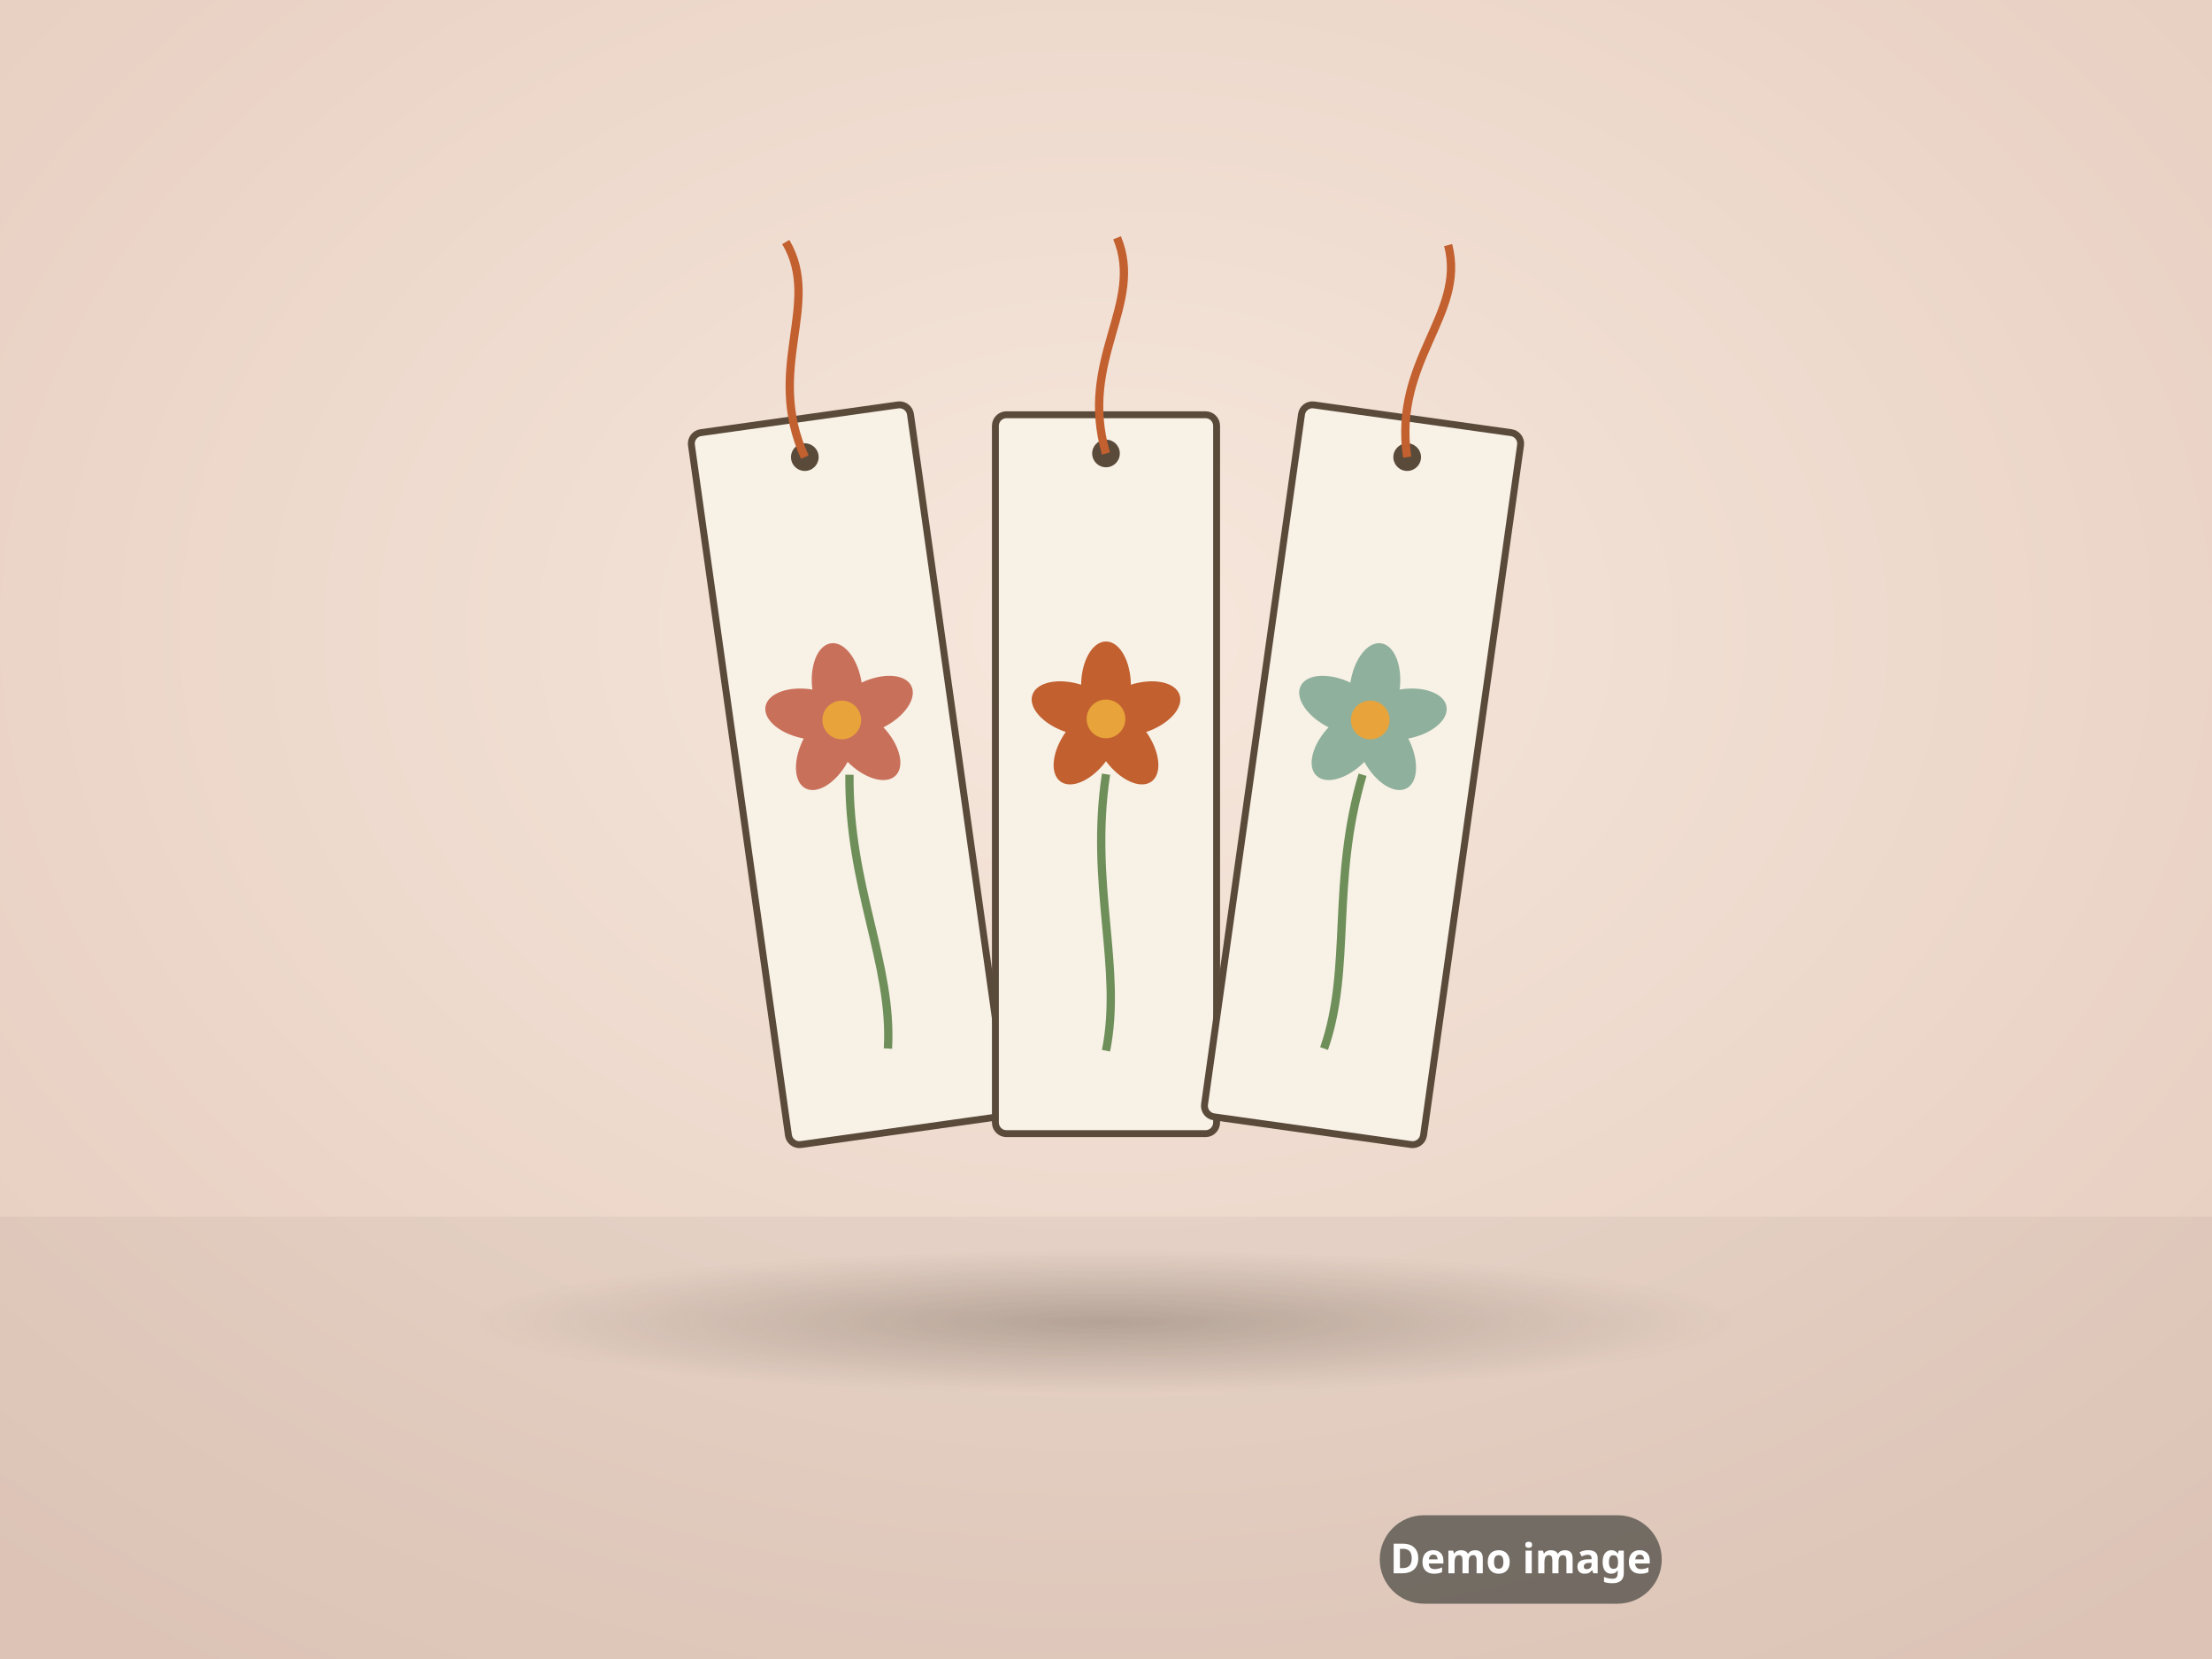
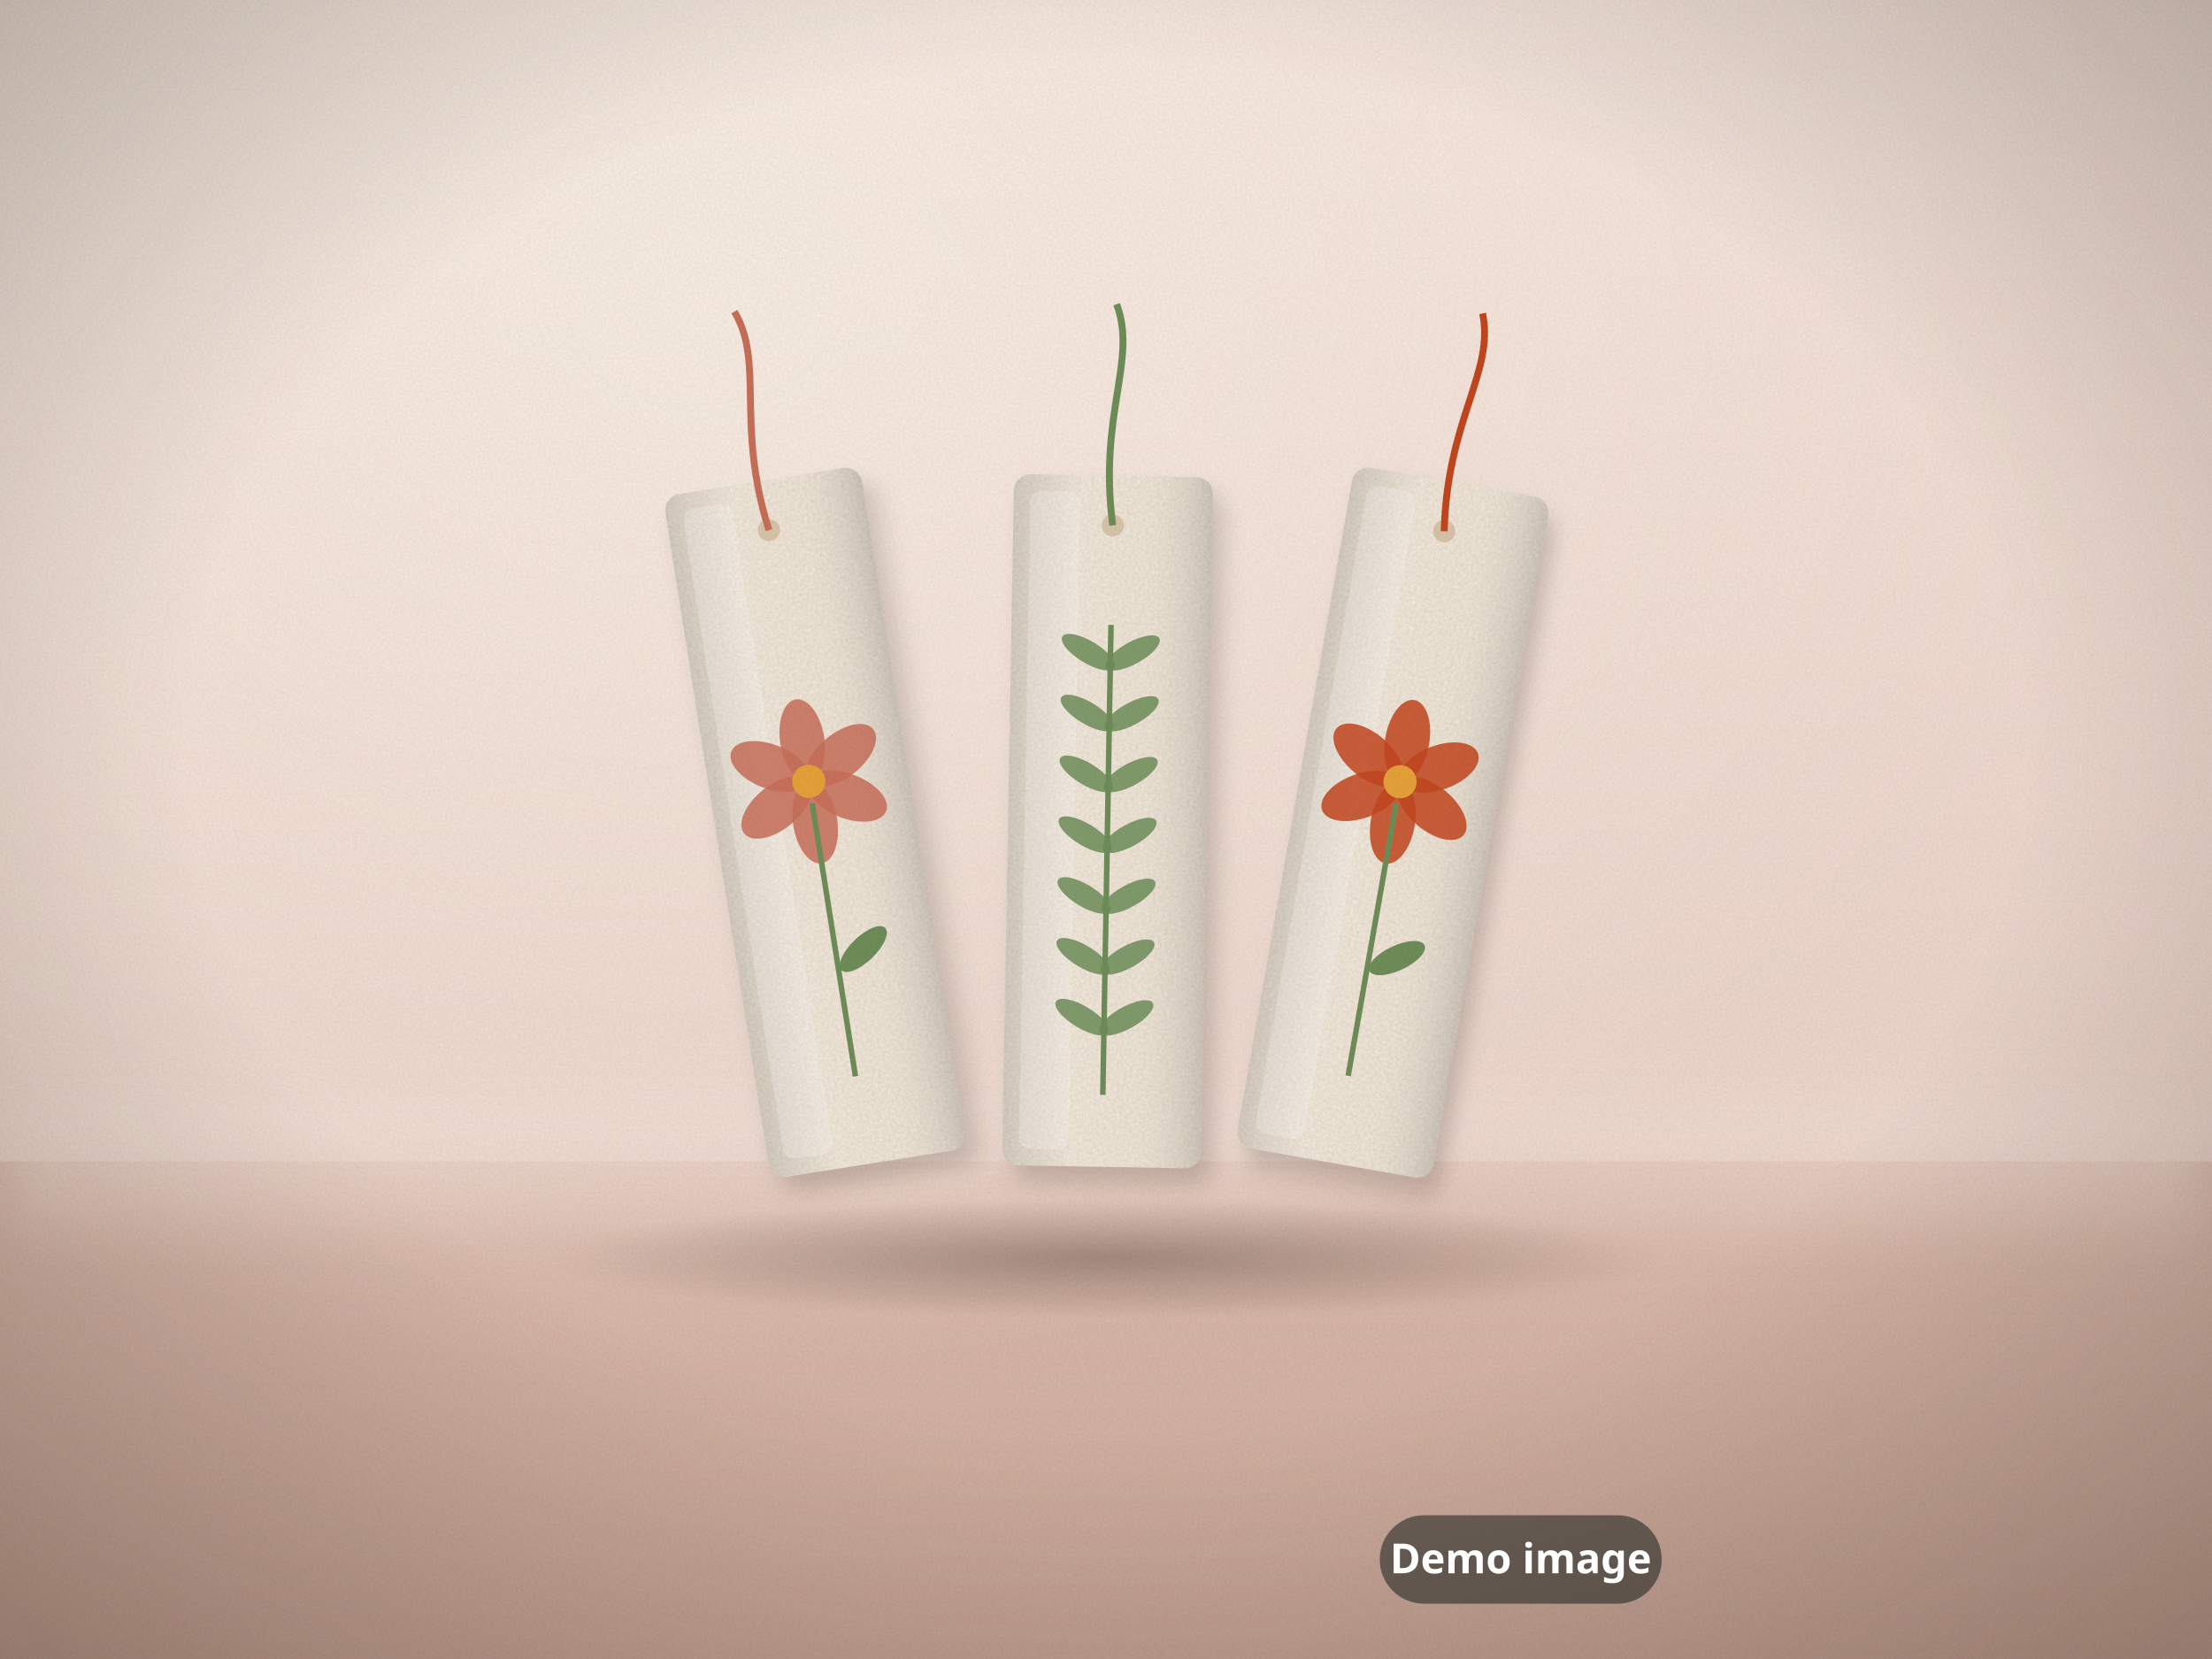
<svg xmlns="http://www.w3.org/2000/svg" viewBox="0 0 800 600" role="img" aria-label="Demo image: Pressed-flower bookmarks">
  <defs>
-     <radialGradient id="bg" cx="50%" cy="38%" r="75%">
-       <stop offset="0" stop-color="#f6e7dc" />
-       <stop offset="1" stop-color="#e5cbbd" />
+     <filter id="fiber" x="-5%" y="-5%" width="110%" height="110%">
+       <feTurbulence type="fractalNoise" baseFrequency="0.85" numOctaves="3" seed="4" result="n" />
+       <feColorMatrix in="n" type="matrix" values="0 0 0 0 0.35  0 0 0 0 0.25  0 0 0 0 0.15  0 0 0 0.28 0" result="t" />
+       <feComposite in="t" in2="SourceGraphic" operator="in" result="tm" />
+       <feMerge>
+         <feMergeNode in="SourceGraphic" />
+         <feMergeNode in="tm" />
+       </feMerge>
+     </filter>
+     <filter id="grain" x="0" y="0" width="100%" height="100%">
+       <feTurbulence type="fractalNoise" baseFrequency="1.1" numOctaves="2" seed="9" stitchTiles="stitch" />
+       <feColorMatrix type="matrix" values="0 0 0 0 0.2  0 0 0 0 0.15  0 0 0 0 0.1  0 0 0 0.55 0" />
+     </filter>
+     <filter id="blur10" x="-50%" y="-50%" width="200%" height="200%">
+       <feGaussianBlur stdDeviation="10" />
+     </filter>
+     <filter id="blur4" x="-50%" y="-50%" width="200%" height="200%">
+       <feGaussianBlur stdDeviation="4" />
+     </filter>
+     <filter id="blur2" x="-50%" y="-50%" width="200%" height="200%">
+       <feGaussianBlur stdDeviation="1.6" />
+     </filter>
+     <filter id="glow" x="-80%" y="-80%" width="260%" height="260%">
+       <feGaussianBlur stdDeviation="22" />
+     </filter>
+     <radialGradient id="key" cx="32%" cy="18%" r="65%">
+       <stop offset="0" stop-color="#fffaf0" stop-opacity="0.55" />
+       <stop offset="1" stop-color="#fffaf0" stop-opacity="0" />
    </radialGradient>
-     <radialGradient id="floor" cx="50%" cy="50%" r="50%">
-       <stop offset="0" stop-color="#3a2f24" stop-opacity="0.28" />
-       <stop offset="1" stop-color="#3a2f24" stop-opacity="0" />
+     <radialGradient id="vignette" cx="50%" cy="45%" r="75%">
+       <stop offset="0.55" stop-color="#20160c" stop-opacity="0" />
+       <stop offset="1" stop-color="#20160c" stop-opacity="0.32" />
    </radialGradient>
-     <linearGradient id="sheen" x1="0" y1="0" x2="1" y2="1">
-       <stop offset="0" stop-color="#ffffff" stop-opacity="0.35" />
-       <stop offset="0.5" stop-color="#ffffff" stop-opacity="0" />
+     <radialGradient id="contact" cx="50%" cy="50%" r="50%">
+       <stop offset="0" stop-color="#20160c" stop-opacity="0.5" />
+       <stop offset="1" stop-color="#20160c" stop-opacity="0" />
+     </radialGradient>
+     <linearGradient id="sheenV" x1="0" y1="0" x2="1" y2="0">
+       <stop offset="0" stop-color="#000" stop-opacity="0.22" />
+       <stop offset="0.35" stop-color="#fff" stop-opacity="0.18" />
+       <stop offset="0.6" stop-color="#fff" stop-opacity="0" />
+       <stop offset="1" stop-color="#000" stop-opacity="0.28" />
+     </linearGradient>
+     <pattern id="woodgrain" width="240" height="26" patternUnits="userSpaceOnUse">
+       <path d="M0 5 C 60 2, 120 9, 240 5 M0 13 C 80 16, 150 9, 240 13 M0 21 C 50 19, 170 25, 240 21" fill="none" stroke="#7d5a30" stroke-opacity="0.35" stroke-width="1.2" />
+       <path d="M30 9 C 60 7, 90 11, 120 9" fill="none" stroke="#fff" stroke-opacity="0.12" stroke-width="2" />
+     </pattern>
+     <pattern id="weave" width="48" height="24" patternUnits="userSpaceOnUse">
+       <rect width="48" height="24" fill="#3c6b52" />
+       <rect x="0" y="2" width="24" height="8" rx="2" fill="#f7f1e6" />
+       <rect x="24" y="14" width="24" height="8" rx="2" fill="#d9823b" />
+       <rect x="24" y="2" width="24" height="8" rx="2" fill="#1f3a2b" />
+       <rect x="0" y="14" width="24" height="8" rx="2" fill="#c4471e" />
+       <path d="M0 6 H48 M0 18 H48" stroke="#000" stroke-opacity="0.12" />
+     </pattern>
+     <pattern id="stripes" width="14" height="14" patternUnits="userSpaceOnUse" patternTransform="rotate(35)">
+       <rect width="14" height="14" fill="#f7f1e6" />
+       <rect width="6" height="14" fill="#c4471e" />
+     </pattern>
+     <pattern id="dots" width="16" height="16" patternUnits="userSpaceOnUse">
+       <rect width="16" height="16" fill="#3c6b52" />
+       <circle cx="8" cy="8" r="3" fill="#f7f1e6" />
+     </pattern>
+     <pattern id="check" width="20" height="20" patternUnits="userSpaceOnUse">
+       <rect width="20" height="20" fill="#e8a33a" />
+       <rect width="10" height="10" fill="#d9823b" />
+       <rect x="10" y="10" width="10" height="10" fill="#d9823b" />
+     </pattern>
+     <pattern id="ikat" width="24" height="24" patternUnits="userSpaceOnUse">
+       <rect width="24" height="24" fill="#8fb09c" />
+       <path d="M12 3 L20 12 L12 21 L4 12 Z" fill="none" stroke="#1f3a2b" stroke-width="2" />
+     </pattern>
+     <pattern id="flecks" width="60" height="60" patternUnits="userSpaceOnUse">
+       <rect width="60" height="60" fill="#ecdcc0" />
+       <ellipse cx="10" cy="12" rx="4" ry="2" fill="#c9705a" transform="rotate(30 10 12)" />
+       <ellipse cx="40" cy="8" rx="3" ry="1.6" fill="#e8a33a" transform="rotate(-20 40 8)" />
+       <ellipse cx="28" cy="34" rx="4" ry="2" fill="#c4471e" fill-opacity="0.8" transform="rotate(70 28 34)" />
+       <ellipse cx="50" cy="44" rx="3" ry="1.5" fill="#6f8f5a" transform="rotate(10 50 44)" />
+       <ellipse cx="12" cy="50" rx="3.5" ry="1.6" fill="#c9705a" fill-opacity="0.7" transform="rotate(-40 12 50)" />
+     </pattern>
+     <linearGradient id="wall" x1="0" y1="0" x2="0" y2="1">
+       <stop offset="0" stop-color="#f5e4dc" />
+       <stop offset="1" stop-color="#e8cfc4" />
+     </linearGradient>
+     <linearGradient id="floor" x1="0" y1="0" x2="0" y2="1">
+       <stop offset="0" stop-color="#dcbdb0" />
+       <stop offset="1" stop-color="#cfac9e" />
    </linearGradient>
  </defs>
-   <rect width="800" height="600" fill="url(#bg)" />
-   <rect y="440" width="800" height="160" fill="#000000" fill-opacity="0.04" />
-   <ellipse cx="400" cy="478" rx="230" ry="26" fill="url(#floor)" />
-   <g transform="translate(310 300) rotate(-8)">
-     <rect x="-40" y="-150" width="80" height="260" rx="4" fill="#f7f1e6" stroke="#5a4a3a" stroke-width="2.5" />
-     <ellipse cx="0" cy="-12" rx="9" ry="16" fill="#c9705a" transform="translate(0 -40) rotate(0)" />
-     <ellipse cx="0" cy="-12" rx="9" ry="16" fill="#c9705a" transform="translate(0 -40) rotate(72)" />
-     <ellipse cx="0" cy="-12" rx="9" ry="16" fill="#c9705a" transform="translate(0 -40) rotate(144)" />
-     <ellipse cx="0" cy="-12" rx="9" ry="16" fill="#c9705a" transform="translate(0 -40) rotate(216)" />
-     <ellipse cx="0" cy="-12" rx="9" ry="16" fill="#c9705a" transform="translate(0 -40) rotate(288)" />
-     <circle cy="-40" r="7" fill="#e8a33a" />
-     <path d="M0 -20 C -6 20, 6 50, 0 80" stroke="#6f8f5a" stroke-width="3" fill="none" />
-     <circle cy="-136" r="5" fill="#5a4a3a" />
-     <path d="M0 -136 C -10 -170, 14 -190, 4 -214" stroke="#c2602f" stroke-width="3" fill="none" />
+   <rect width="800" height="600" fill="url(#wall)" />
+   <rect y="420" width="800" height="180" fill="url(#floor)" />
+   <rect y="396" width="800" height="48" fill="url(#wall)" opacity="0.6" filter="url(#blur10)" />
+   <rect width="800" height="600" fill="url(#key)" />
+   <ellipse cx="400" cy="455" rx="200" ry="22" fill="url(#contact)" opacity="0.6" />
+   <g transform="rotate(-9 300 330)">
+     <rect x="268" y="178" width="72" height="250" rx="6" fill="#20160c" opacity="0.18" filter="url(#blur4)" />
+     <g filter="url(#fiber)">
+       <rect x="264" y="172" width="72" height="250" rx="6" fill="#f8efe2" />
+     </g>
+     <rect x="264" y="172" width="72" height="250" rx="6" fill="url(#sheenV)" opacity="0.5" />
+     <rect x="270" y="178" width="18" height="238" rx="4" fill="#fff" opacity="0.25" />
+     <circle cx="300" cy="190" r="4" fill="#d9c6ab" />
+     <path d="M 300 190 C 294 150, 308 130, 300 110" stroke="#c9705a" stroke-width="2.5" fill="none" />
+     <ellipse cx="300" cy="267" rx="8" ry="15" fill="#c9705a" opacity="0.85" transform="rotate(0 300 282)" />
+     <ellipse cx="300" cy="267" rx="8" ry="15" fill="#c9705a" opacity="0.85" transform="rotate(60 300 282)" />
+     <ellipse cx="300" cy="267" rx="8" ry="15" fill="#c9705a" opacity="0.85" transform="rotate(120 300 282)" />
+     <ellipse cx="300" cy="267" rx="8" ry="15" fill="#c9705a" opacity="0.85" transform="rotate(180 300 282)" />
+     <ellipse cx="300" cy="267" rx="8" ry="15" fill="#c9705a" opacity="0.85" transform="rotate(240 300 282)" />
+     <ellipse cx="300" cy="267" rx="8" ry="15" fill="#c9705a" opacity="0.85" transform="rotate(300 300 282)" />
+     <circle cx="300" cy="282" r="6" fill="#e8a33a" />
+     <path d="M 300 290 L 300 390" stroke="#6f8f5a" stroke-width="2" />
+     <ellipse cx="310" cy="345" rx="11" ry="4.5" fill="#6f8f5a" transform="rotate(-35 310 345)" />
  </g>
-   <g transform="translate(400 300) rotate(0)">
-     <rect x="-40" y="-150" width="80" height="260" rx="4" fill="#f7f1e6" stroke="#5a4a3a" stroke-width="2.5" />
-     <ellipse cx="0" cy="-12" rx="9" ry="16" fill="#c2602f" transform="translate(0 -40) rotate(0)" />
-     <ellipse cx="0" cy="-12" rx="9" ry="16" fill="#c2602f" transform="translate(0 -40) rotate(72)" />
-     <ellipse cx="0" cy="-12" rx="9" ry="16" fill="#c2602f" transform="translate(0 -40) rotate(144)" />
-     <ellipse cx="0" cy="-12" rx="9" ry="16" fill="#c2602f" transform="translate(0 -40) rotate(216)" />
-     <ellipse cx="0" cy="-12" rx="9" ry="16" fill="#c2602f" transform="translate(0 -40) rotate(288)" />
-     <circle cy="-40" r="7" fill="#e8a33a" />
-     <path d="M0 -20 C -6 20, 6 50, 0 80" stroke="#6f8f5a" stroke-width="3" fill="none" />
-     <circle cy="-136" r="5" fill="#5a4a3a" />
-     <path d="M0 -136 C -10 -170, 14 -190, 4 -214" stroke="#c2602f" stroke-width="3" fill="none" />
+   <g transform="rotate(1 400 330)">
+     <rect x="368" y="178" width="72" height="250" rx="6" fill="#20160c" opacity="0.18" filter="url(#blur4)" />
+     <g filter="url(#fiber)">
+       <rect x="364" y="172" width="72" height="250" rx="6" fill="#f8efe2" />
+     </g>
+     <rect x="364" y="172" width="72" height="250" rx="6" fill="url(#sheenV)" opacity="0.5" />
+     <rect x="370" y="178" width="18" height="238" rx="4" fill="#fff" opacity="0.25" />
+     <circle cx="400" cy="190" r="4" fill="#d9c6ab" />
+     <path d="M 400 190 C 394 150, 408 130, 400 110" stroke="#6f8f5a" stroke-width="2.5" fill="none" />
+     <ellipse cx="392" cy="236" rx="11" ry="4" fill="#6f8f5a" opacity="0.85" transform="rotate(30 392 236)" />
+     <ellipse cx="408" cy="236" rx="11" ry="4" fill="#6f8f5a" opacity="0.85" transform="rotate(-30 408 236)" />
+     <ellipse cx="392" cy="258" rx="11" ry="4" fill="#6f8f5a" opacity="0.85" transform="rotate(30 392 258)" />
+     <ellipse cx="408" cy="258" rx="11" ry="4" fill="#6f8f5a" opacity="0.85" transform="rotate(-30 408 258)" />
+     <ellipse cx="392" cy="280" rx="11" ry="4" fill="#6f8f5a" opacity="0.85" transform="rotate(30 392 280)" />
+     <ellipse cx="408" cy="280" rx="11" ry="4" fill="#6f8f5a" opacity="0.85" transform="rotate(-30 408 280)" />
+     <ellipse cx="392" cy="302" rx="11" ry="4" fill="#6f8f5a" opacity="0.85" transform="rotate(30 392 302)" />
+     <ellipse cx="408" cy="302" rx="11" ry="4" fill="#6f8f5a" opacity="0.85" transform="rotate(-30 408 302)" />
+     <ellipse cx="392" cy="324" rx="11" ry="4" fill="#6f8f5a" opacity="0.85" transform="rotate(30 392 324)" />
+     <ellipse cx="408" cy="324" rx="11" ry="4" fill="#6f8f5a" opacity="0.85" transform="rotate(-30 408 324)" />
+     <ellipse cx="392" cy="346" rx="11" ry="4" fill="#6f8f5a" opacity="0.85" transform="rotate(30 392 346)" />
+     <ellipse cx="408" cy="346" rx="11" ry="4" fill="#6f8f5a" opacity="0.85" transform="rotate(-30 408 346)" />
+     <ellipse cx="392" cy="368" rx="11" ry="4" fill="#6f8f5a" opacity="0.85" transform="rotate(30 392 368)" />
+     <ellipse cx="408" cy="368" rx="11" ry="4" fill="#6f8f5a" opacity="0.85" transform="rotate(-30 408 368)" />
+     <path d="M 400 226 L 400 396" stroke="#6f8f5a" stroke-width="2" />
  </g>
-   <g transform="translate(490 300) rotate(8)">
-     <rect x="-40" y="-150" width="80" height="260" rx="4" fill="#f7f1e6" stroke="#5a4a3a" stroke-width="2.5" />
-     <ellipse cx="0" cy="-12" rx="9" ry="16" fill="#8fb09c" transform="translate(0 -40) rotate(0)" />
-     <ellipse cx="0" cy="-12" rx="9" ry="16" fill="#8fb09c" transform="translate(0 -40) rotate(72)" />
-     <ellipse cx="0" cy="-12" rx="9" ry="16" fill="#8fb09c" transform="translate(0 -40) rotate(144)" />
-     <ellipse cx="0" cy="-12" rx="9" ry="16" fill="#8fb09c" transform="translate(0 -40) rotate(216)" />
-     <ellipse cx="0" cy="-12" rx="9" ry="16" fill="#8fb09c" transform="translate(0 -40) rotate(288)" />
-     <circle cy="-40" r="7" fill="#e8a33a" />
-     <path d="M0 -20 C -6 20, 6 50, 0 80" stroke="#6f8f5a" stroke-width="3" fill="none" />
-     <circle cy="-136" r="5" fill="#5a4a3a" />
-     <path d="M0 -136 C -10 -170, 14 -190, 4 -214" stroke="#c2602f" stroke-width="3" fill="none" />
+   <g transform="rotate(10 498 330)">
+     <rect x="466" y="178" width="72" height="250" rx="6" fill="#20160c" opacity="0.18" filter="url(#blur4)" />
+     <g filter="url(#fiber)">
+       <rect x="462" y="172" width="72" height="250" rx="6" fill="#f8efe2" />
+     </g>
+     <rect x="462" y="172" width="72" height="250" rx="6" fill="url(#sheenV)" opacity="0.5" />
+     <rect x="468" y="178" width="18" height="238" rx="4" fill="#fff" opacity="0.25" />
+     <circle cx="498" cy="190" r="4" fill="#d9c6ab" />
+     <path d="M 498 190 C 492 150, 506 130, 498 110" stroke="#c4471e" stroke-width="2.5" fill="none" />
+     <ellipse cx="498" cy="267" rx="8" ry="15" fill="#c4471e" opacity="0.85" transform="rotate(0 498 282)" />
+     <ellipse cx="498" cy="267" rx="8" ry="15" fill="#c4471e" opacity="0.85" transform="rotate(60 498 282)" />
+     <ellipse cx="498" cy="267" rx="8" ry="15" fill="#c4471e" opacity="0.85" transform="rotate(120 498 282)" />
+     <ellipse cx="498" cy="267" rx="8" ry="15" fill="#c4471e" opacity="0.85" transform="rotate(180 498 282)" />
+     <ellipse cx="498" cy="267" rx="8" ry="15" fill="#c4471e" opacity="0.85" transform="rotate(240 498 282)" />
+     <ellipse cx="498" cy="267" rx="8" ry="15" fill="#c4471e" opacity="0.85" transform="rotate(300 498 282)" />
+     <circle cx="498" cy="282" r="6" fill="#e8a33a" />
+     <path d="M 498 290 L 498 390" stroke="#6f8f5a" stroke-width="2" />
+     <ellipse cx="508" cy="345" rx="11" ry="4.5" fill="#6f8f5a" transform="rotate(-35 508 345)" />
  </g>
+   <rect width="800" height="600" fill="url(#vignette)" />
+   <rect width="800" height="600" filter="url(#grain)" opacity="0.22" style="mix-blend-mode:multiply" />
  <g font-family="'DM Sans', system-ui, sans-serif">
    <rect x="499" y="548" width="102" height="32" rx="16" fill="#1b1f1c" fill-opacity="0.55" />
    <text x="550" y="569" text-anchor="middle" font-size="15" font-weight="600" fill="#ffffff">Demo image</text>
  </g>
</svg>
